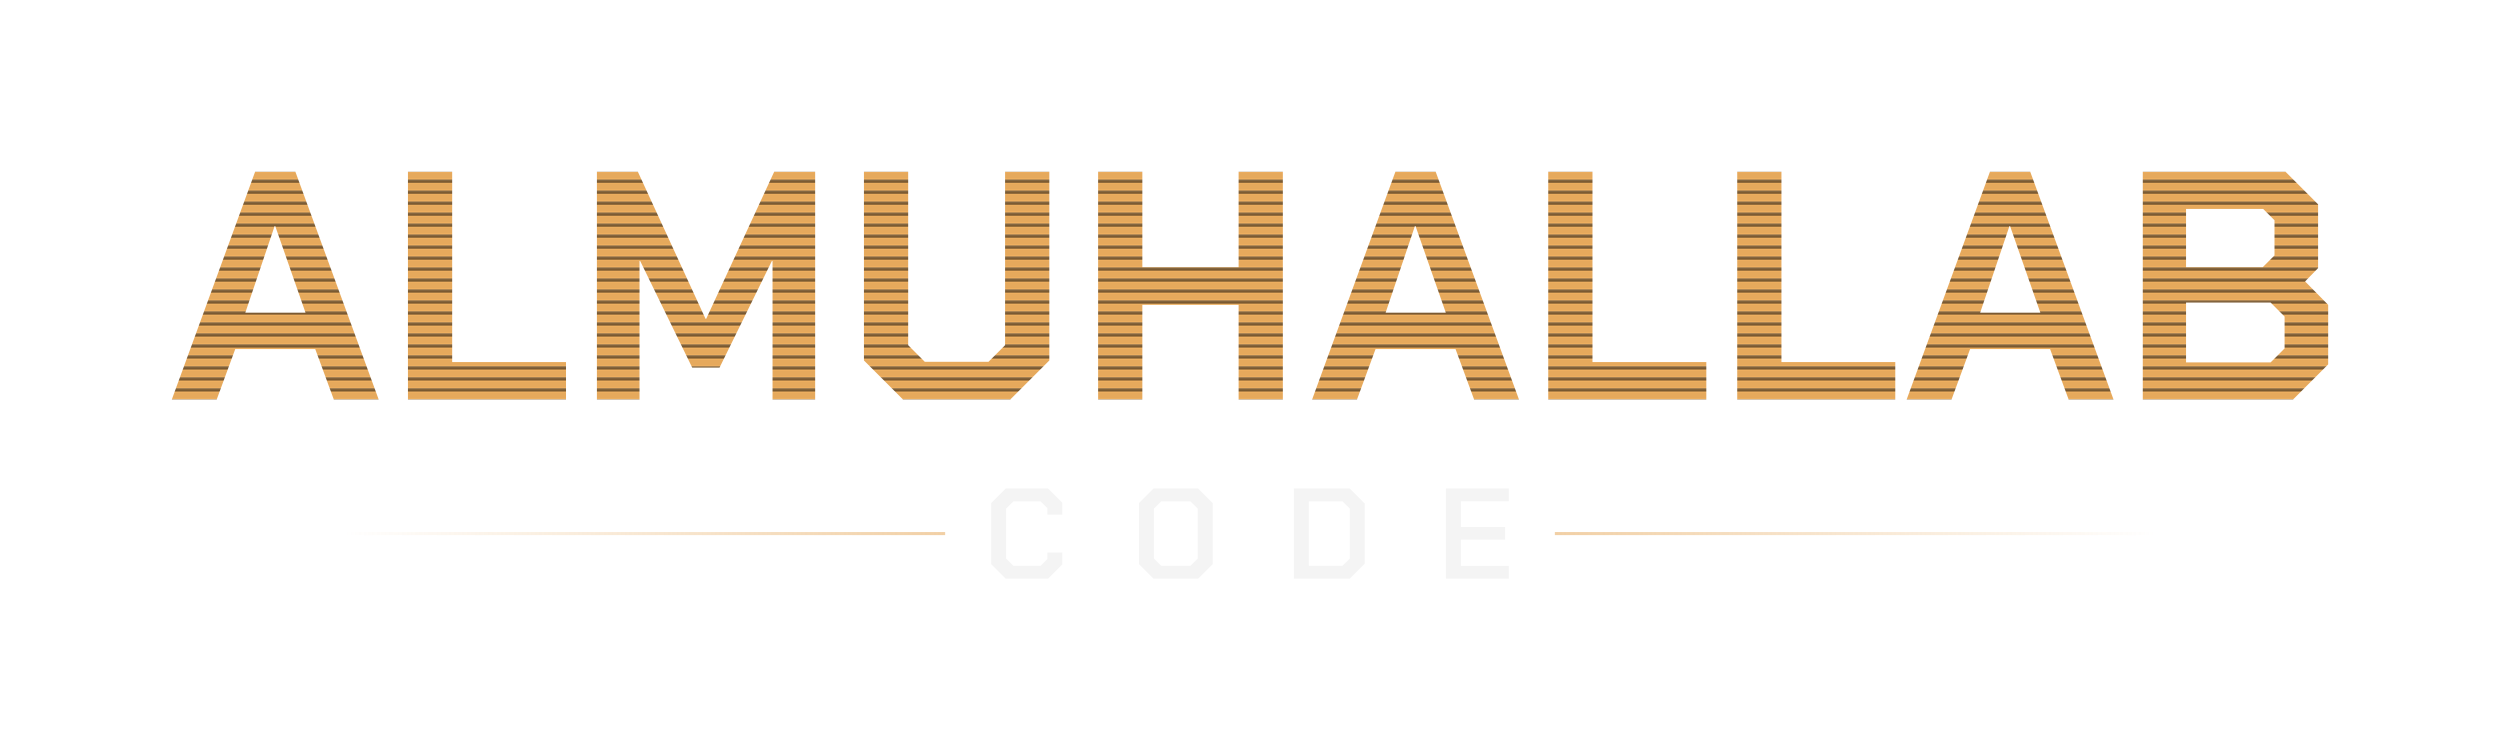
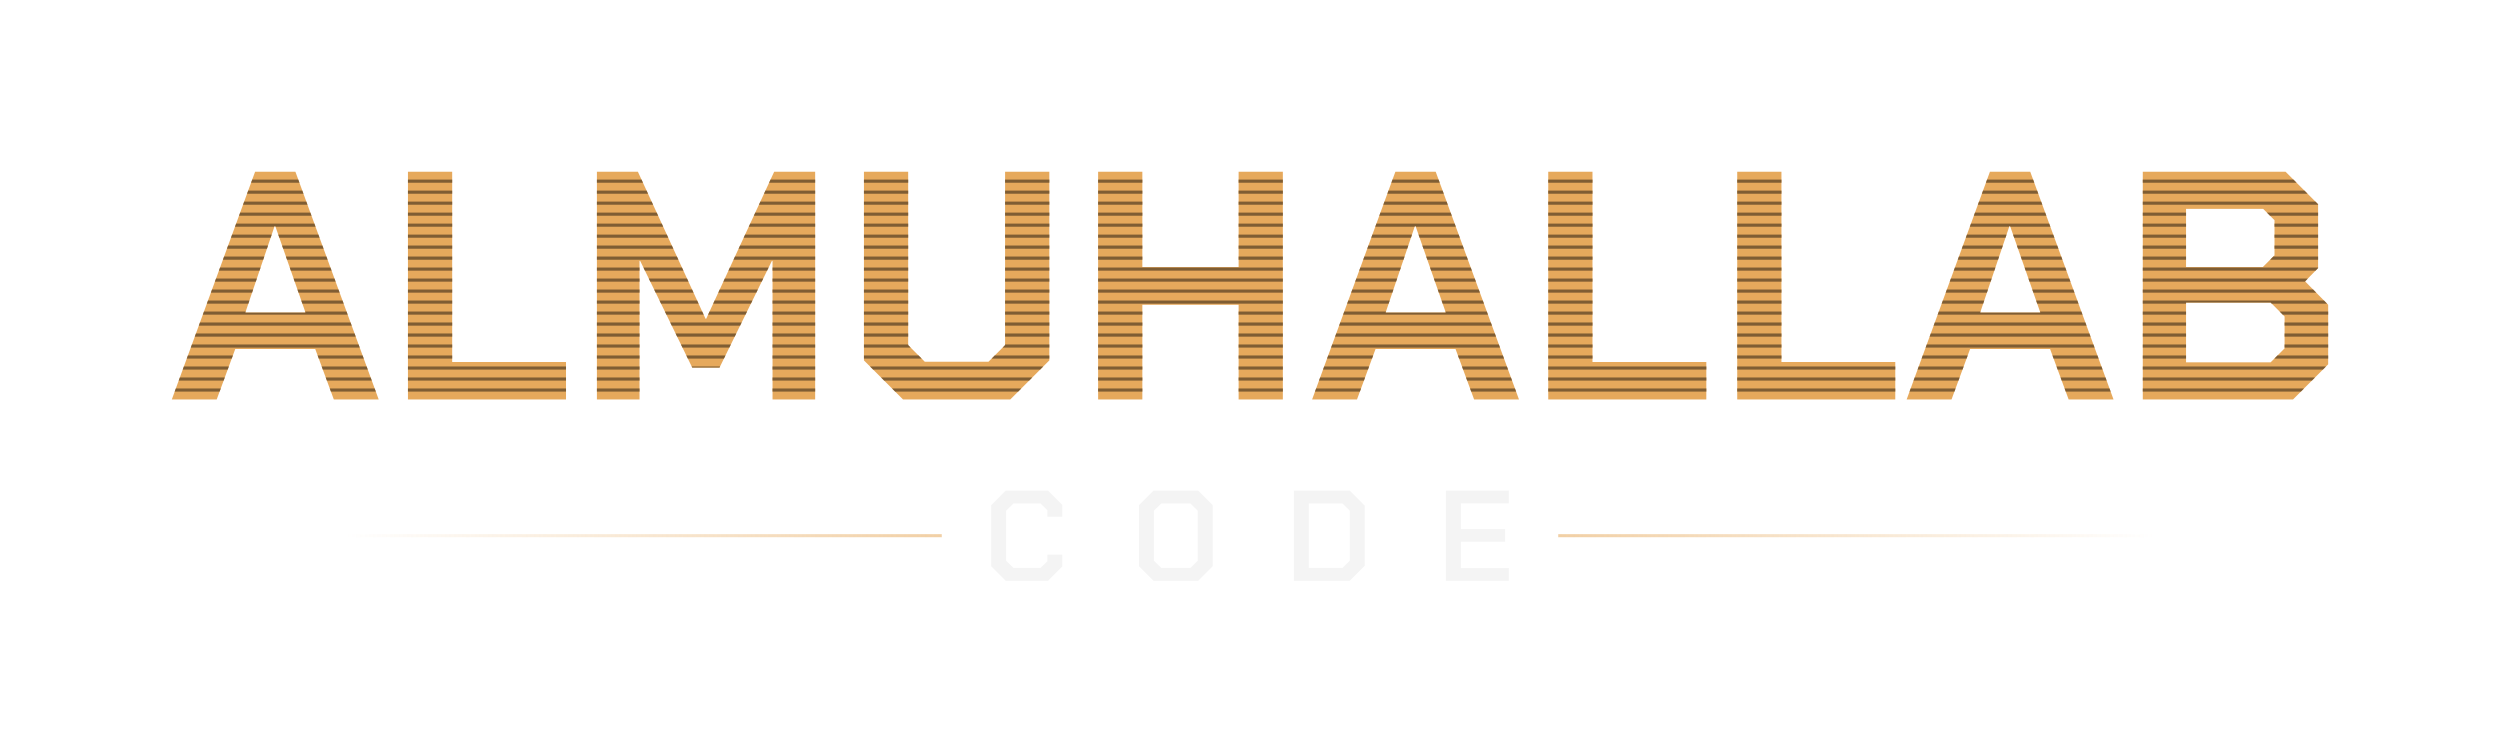
- <svg xmlns="http://www.w3.org/2000/svg" viewBox="-814.78 -260.4 1629.56 489.2" width="1629.56" height="489.2" role="img" aria-label="Almuhallab Code">
+ <svg xmlns="http://www.w3.org/2000/svg" viewBox="-814.78 -260.36 1629.56 490.54" width="4096" height="1233" role="img" aria-label="Almuhallab Code">
  <defs>
-     <pattern id="stripes" patternUnits="userSpaceOnUse" x="0" y="-148.4" width="16" height="7.16">
-       <rect width="16" height="5.12" fill="#E6A95C" />
-       <rect y="5.12" width="16" height="2.05" fill="#7f5d33" />
-     </pattern>
+     <clipPath id="letters-0">
+       <path d="M-648.51 -148.4H-622.22L-567.95 0H-597.2L-609.29 -32.86H-661.44L-673.52 0H-702.78ZM-615.65 -56.6 -635.36 -113H-635.79L-654.87 -56.6ZM-548.87 -148.4H-520.04V-24.38H-445.84V0H-548.87ZM-425.7 -148.4H-398.98L-354.89 -52.58H-354.46L-310.16 -148.4H-283.44V0H-311.22V-90.31H-311.64L-345.77 -20.78H-363.58L-397.5 -90.31H-397.92V0H-425.7ZM-251.64 -25.44V-148.4H-222.81V-35.4L-212 -24.59H-170.45L-159.64 -35.4V-148.4H-130.8V-25.44L-156.24 0H-226.2ZM-99 -148.4H-70.17V-86.28H-7.42V-148.4H21.41V0H-7.42V-61.69H-70.17V0H-99ZM94.76 -148.4H121.05L175.32 0H146.07L133.98 -32.86H81.83L69.75 0H40.49ZM127.62 -56.6 107.91 -113H107.48L88.4 -56.6ZM194.4 -148.4H223.24V-24.38H297.44V0H194.4ZM317.58 -148.4H346.41V-24.38H420.61V0H317.58ZM482.3 -148.4H508.59L562.86 0H533.6L521.52 -32.86H469.37L457.28 0H428.03ZM515.16 -56.6 495.44 -113H495.02L475.94 -56.6ZM581.94 -148.4H675.01L696.21 -127.2V-85.65L687.73 -76.96L702.78 -61.69V-22.9L679.88 0H581.94ZM660.17 -86.28 667.8 -93.92V-116.81L660.38 -124.23H610.14V-86.28ZM665.26 -24.17 674.37 -33.28V-54.06L665.26 -63.18H610.14V-24.17Z" />
+     </clipPath>
    <linearGradient id="fade-l" x1="0" x2="1" y1="0" y2="0">
      <stop offset="0" stop-color="#E6A95C" stop-opacity="0" />
      <stop offset="1" stop-color="#E6A95C" stop-opacity="0.55" />
    </linearGradient>
    <linearGradient id="fade-r" x1="0" x2="1" y1="0" y2="0">
      <stop offset="0" stop-color="#E6A95C" stop-opacity="0.55" />
      <stop offset="1" stop-color="#E6A95C" stop-opacity="0" />
    </linearGradient>
  </defs>
-   <path d="M-648.51 -148.4H-622.22L-567.95 0H-597.2L-609.29 -32.86H-661.44L-673.52 0H-702.78ZM-615.65 -56.6 -635.36 -113H-635.79L-654.87 -56.6ZM-548.87 -148.4H-520.04V-24.38H-445.84V0H-548.87ZM-425.7 -148.4H-398.98L-354.89 -52.58H-354.46L-310.16 -148.4H-283.44V0H-311.22V-90.31H-311.64L-345.77 -20.78H-363.58L-397.5 -90.31H-397.92V0H-425.7ZM-251.64 -25.44V-148.4H-222.81V-35.4L-212 -24.59H-170.45L-159.64 -35.4V-148.4H-130.8V-25.44L-156.24 0H-226.2ZM-99 -148.4H-70.17V-86.28H-7.42V-148.4H21.41V0H-7.42V-61.69H-70.17V0H-99ZM94.76 -148.4H121.05L175.32 0H146.07L133.98 -32.86H81.83L69.75 0H40.49ZM127.62 -56.6 107.91 -113H107.48L88.4 -56.6ZM194.4 -148.4H223.24V-24.38H297.44V0H194.4ZM317.58 -148.4H346.41V-24.38H420.61V0H317.58ZM482.3 -148.4H508.59L562.86 0H533.6L521.52 -32.86H469.37L457.28 0H428.03ZM515.16 -56.6 495.44 -113H495.02L475.94 -56.6ZM581.94 -148.4H675.01L696.21 -127.2V-85.65L687.73 -76.96L702.78 -61.69V-22.9L679.88 0H581.94ZM660.17 -86.28 667.8 -93.92V-116.81L660.38 -124.23H610.14V-86.28ZM665.26 -24.17 674.37 -33.28V-54.06L665.26 -63.18H610.14V-24.17Z" fill="url(#stripes)" />
-   <path d="M-168.71 107.31V67.49L-159.22 58H-131.67L-122.35 67.32V75.05H-132.09V70.77L-136.54 66.4H-154.18L-158.97 71.1V103.7L-154.18 108.4H-136.54L-132.09 104.03V99.75H-122.35V107.48L-131.67 116.8H-159.22ZM-72.37 107.31V67.49L-62.87 58H-33.81L-24.32 67.49V107.31L-33.81 116.8H-62.87ZM-38.85 108.4 -34.06 103.7V71.1L-38.85 66.4H-57.83L-62.62 71.1V103.7L-57.83 108.4ZM28.6 58H64.97L74.8 67.83V106.97L64.97 116.8H28.6ZM60.27 108.4 65.06 103.7V71.1L60.27 66.4H38.35V108.4ZM127.72 58H168.71V66.32H137.47V83.12H166.28V91.35H137.47V108.48H168.71V116.8H127.72Z" fill="#f4f4f4" />
-   <rect x="-590" y="86.4" width="391.29" height="2" fill="url(#fade-l)" />
-   <rect x="198.71" y="86.4" width="391.29" height="2" fill="url(#fade-r)" />
+   <g>
+     <path d="M-648.51 -148.4H-622.22L-567.95 0H-597.2L-609.29 -32.86H-661.44L-673.52 0H-702.78ZM-615.65 -56.6 -635.36 -113H-635.79L-654.87 -56.6ZM-548.87 -148.4H-520.04V-24.38H-445.84V0H-548.87ZM-425.7 -148.4H-398.98L-354.89 -52.58H-354.46L-310.16 -148.4H-283.44V0H-311.22V-90.31H-311.64L-345.77 -20.78H-363.58L-397.5 -90.31H-397.92V0H-425.7ZM-251.64 -25.44V-148.4H-222.81V-35.4L-212 -24.59H-170.45L-159.64 -35.4V-148.4H-130.8V-25.44L-156.24 0H-226.2ZM-99 -148.4H-70.17V-86.28H-7.42V-148.4H21.41V0H-7.42V-61.69H-70.17V0H-99ZM94.76 -148.4H121.05L175.32 0H146.07L133.98 -32.86H81.83L69.75 0H40.49ZM127.62 -56.6 107.91 -113H107.48L88.4 -56.6ZM194.4 -148.4H223.24V-24.38H297.44V0H194.4ZM317.58 -148.4H346.41V-24.38H420.61V0H317.58ZM482.3 -148.4H508.59L562.86 0H533.6L521.52 -32.86H469.37L457.28 0H428.03ZM515.16 -56.6 495.44 -113H495.02L475.94 -56.6ZM581.94 -148.4H675.01L696.21 -127.2V-85.65L687.73 -76.96L702.78 -61.69V-22.9L679.88 0H581.94ZM660.17 -86.28 667.8 -93.92V-116.81L660.38 -124.23H610.14V-86.28ZM665.26 -24.17 674.37 -33.28V-54.06L665.26 -63.18H610.14V-24.17Z" fill="#E6A95C" />
+     <g clip-path="url(#letters-0)" fill="#7f5d33">
+       <rect x="-814.78" y="-143.28" width="1629.56" height="2.05" />
+       <rect x="-814.78" y="-136.12" width="1629.56" height="2.05" />
+       <rect x="-814.78" y="-128.95" width="1629.56" height="2.05" />
+       <rect x="-814.78" y="-121.79" width="1629.56" height="2.05" />
+       <rect x="-814.78" y="-114.63" width="1629.56" height="2.05" />
+       <rect x="-814.78" y="-107.46" width="1629.56" height="2.05" />
+       <rect x="-814.78" y="-100.3" width="1629.56" height="2.05" />
+       <rect x="-814.78" y="-93.13" width="1629.56" height="2.05" />
+       <rect x="-814.78" y="-85.97" width="1629.56" height="2.05" />
+       <rect x="-814.78" y="-78.81" width="1629.56" height="2.05" />
+       <rect x="-814.78" y="-71.64" width="1629.56" height="2.05" />
+       <rect x="-814.78" y="-64.48" width="1629.56" height="2.05" />
+       <rect x="-814.78" y="-57.31" width="1629.56" height="2.05" />
+       <rect x="-814.78" y="-50.15" width="1629.56" height="2.05" />
+       <rect x="-814.78" y="-42.98" width="1629.56" height="2.05" />
+       <rect x="-814.78" y="-35.82" width="1629.56" height="2.05" />
+       <rect x="-814.78" y="-28.66" width="1629.56" height="2.05" />
+       <rect x="-814.78" y="-21.49" width="1629.56" height="2.05" />
+       <rect x="-814.78" y="-14.33" width="1629.56" height="2.05" />
+       <rect x="-814.78" y="-7.16" width="1629.56" height="2.05" />
+     </g>
+   </g>
+   <path d="M-168.71 108.73V68.92L-159.22 59.42H-131.67L-122.35 68.75V76.48H-132.09V72.19L-136.54 67.82H-154.18L-158.97 72.53V105.12L-154.18 109.82H-136.54L-132.09 105.46V101.17H-122.35V108.9L-131.67 118.22H-159.22ZM-72.37 108.73V68.92L-62.87 59.42H-33.81L-24.32 68.92V108.73L-33.81 118.22H-62.87ZM-38.85 109.82 -34.06 105.12V72.53L-38.85 67.82H-57.83L-62.62 72.53V105.12L-57.83 109.82ZM28.6 59.42H64.97L74.8 69.25V108.4L64.97 118.22H28.6ZM60.27 109.82 65.06 105.12V72.53L60.27 67.82H38.35V109.82ZM127.72 59.42H168.71V67.74H137.47V84.54H166.28V92.77H137.47V109.91H168.71V118.22H127.72Z" fill="#f4f4f4" />
+   <rect x="-590" y="87.82" width="389.09" height="2" fill="url(#fade-l)" />
+   <rect x="200.91" y="87.82" width="389.09" height="2" fill="url(#fade-r)" />
</svg>
